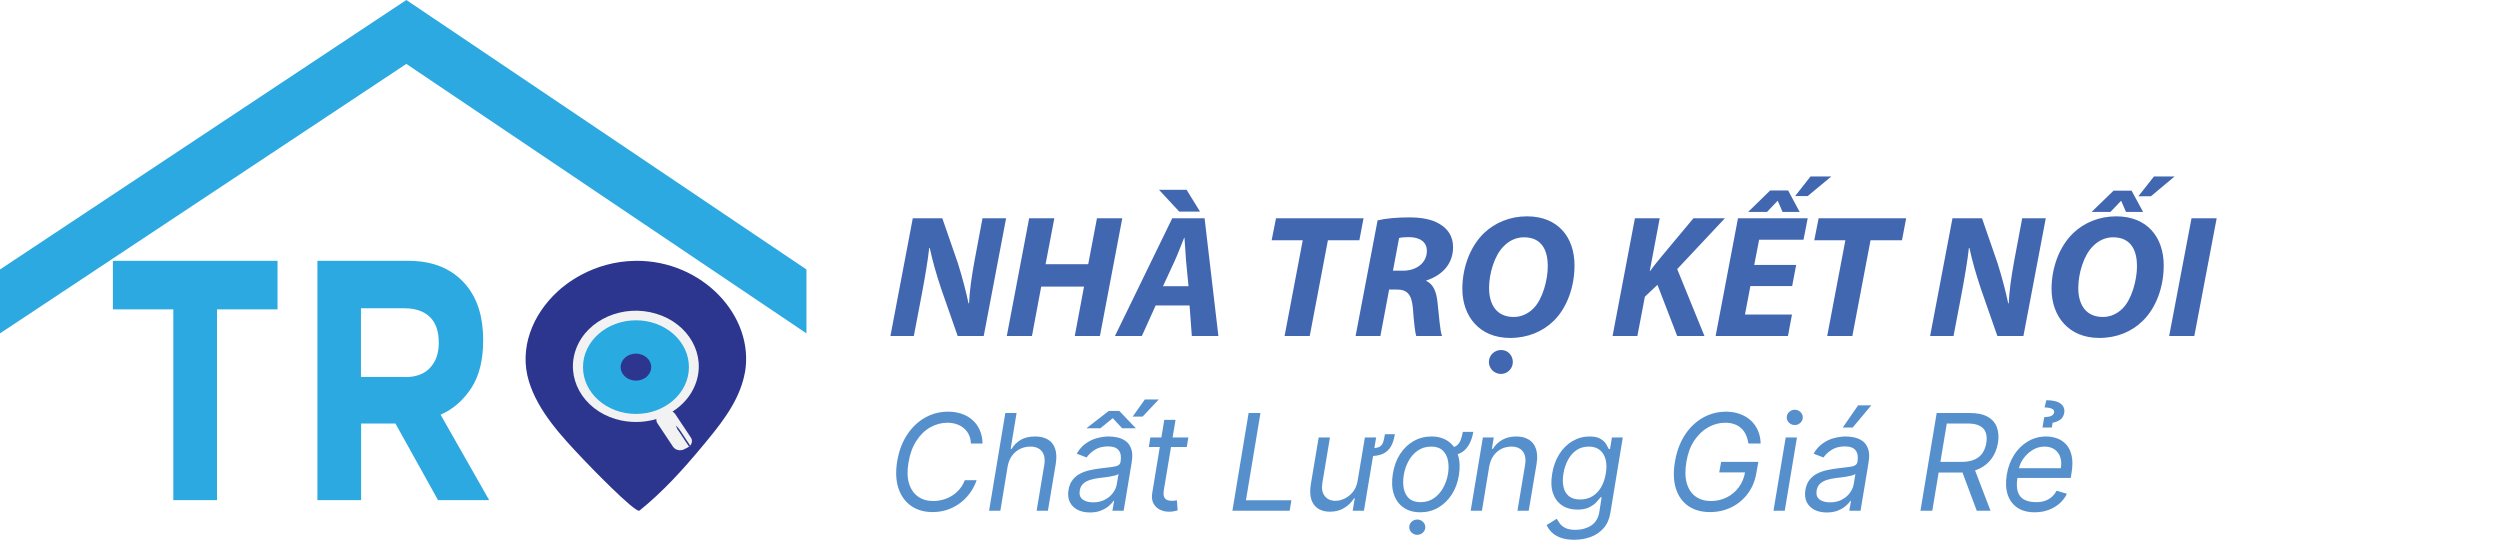
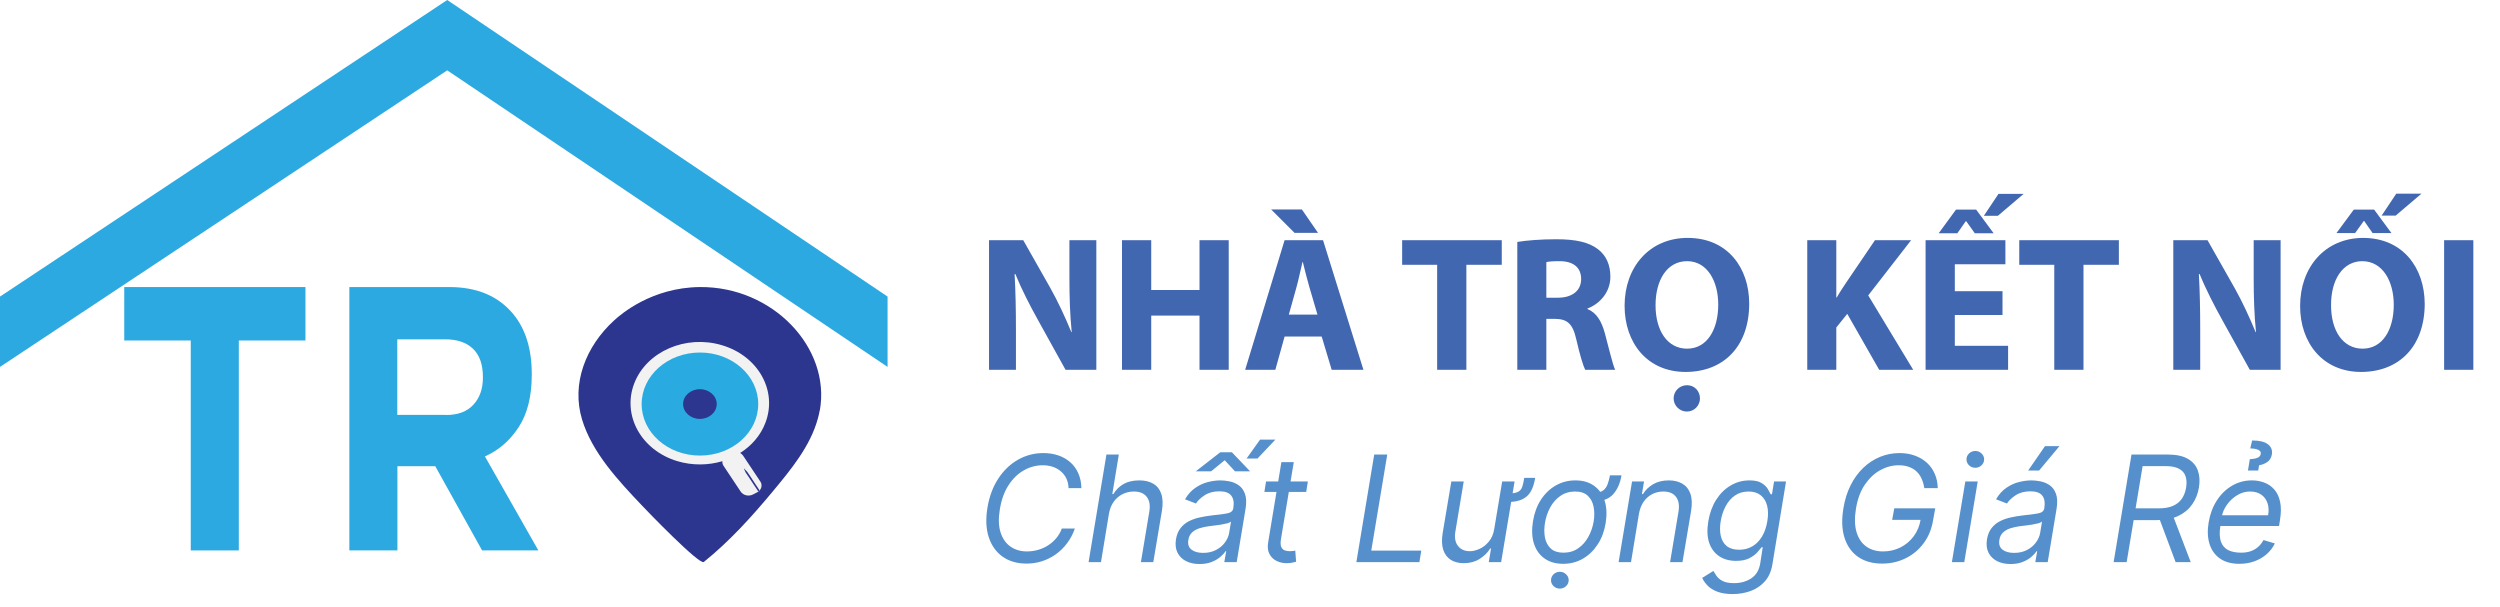
- <svg xmlns="http://www.w3.org/2000/svg" width="186" height="41" viewBox="0 0 186 41" fill="none">
+ <svg xmlns="http://www.w3.org/2000/svg" width="169" height="41" viewBox="0 0 169 41" fill="none">
  <path d="M55.413 27.74C55.385 27.917 55.34 28.094 55.294 28.271C54.785 30.154 53.474 31.739 52.2 33.267C50.808 34.941 49.315 36.59 47.577 37.99C47.286 38.223 43.645 34.442 43.4 34.176C41.78 32.471 40.023 30.588 39.35 28.368C38.613 25.954 39.578 23.428 41.516 21.658C41.98 21.232 44.064 19.437 47.304 19.405C52.236 19.357 56.168 23.508 55.422 27.74H55.413Z" fill="#2D368F" />
  <path d="M60 20.049L30.232 0L0 20.049V24.803L30.232 4.755L60 24.803V20.049Z" fill="#2DA9E1" />
  <path d="M12.904 23.017H8.399V19.405H20.649V23.017H16.144V37.209H12.895V23.017H12.904Z" fill="#2DA9E1" />
  <path d="M23.607 19.405H30.369C32.244 19.405 33.673 20.009 34.683 21.215C35.529 22.237 35.948 23.589 35.948 25.286V25.335C35.948 26.775 35.657 27.957 35.074 28.858C34.483 29.767 33.727 30.435 32.781 30.854L36.394 37.209H32.59L29.423 31.513H26.865V37.209H23.616V19.405H23.607ZM30.151 28.054C30.952 28.054 31.57 27.829 31.998 27.362C32.426 26.903 32.644 26.292 32.644 25.528V25.479C32.644 24.635 32.417 23.999 31.971 23.573C31.525 23.146 30.897 22.937 30.087 22.937H26.856V28.046H30.151V28.054Z" fill="#2DA9E1" />
  <path d="M51.392 32.543L50.236 30.805C50.181 30.725 50.108 30.669 50.035 30.62C50.8 30.138 51.41 29.446 51.737 28.593C52.575 26.429 51.264 24.072 48.816 23.34C46.368 22.599 43.702 23.758 42.873 25.922C42.045 28.086 43.347 30.443 45.795 31.176C46.823 31.481 47.888 31.457 48.834 31.176C48.825 31.28 48.843 31.393 48.916 31.497L50.072 33.235C50.245 33.493 50.618 33.573 50.9 33.428L51.182 33.283C51.473 33.131 51.564 32.801 51.401 32.551L51.392 32.543Z" fill="#F2F2F2" />
  <path d="M47.316 30.797C49.492 30.797 51.256 29.238 51.256 27.314C51.256 25.39 49.492 23.83 47.316 23.83C45.139 23.83 43.375 25.39 43.375 27.314C43.375 29.238 45.139 30.797 47.316 30.797Z" fill="#29ABE2" />
  <path d="M51.255 33.227C51.255 33.227 51.319 33.179 51.346 33.147L51.046 32.696L50.691 32.157L50.509 31.892C50.436 31.811 50.354 31.731 50.281 31.65C50.318 31.755 50.363 31.851 50.409 31.948L50.591 32.213L50.946 32.752L51.264 33.227H51.255Z" fill="#2D368F" />
  <path d="M47.313 28.319C47.942 28.319 48.451 27.869 48.451 27.314C48.451 26.758 47.942 26.308 47.313 26.308C46.685 26.308 46.176 26.758 46.176 27.314C46.176 27.869 46.685 28.319 47.313 28.319Z" fill="#2D368F" />
-   <path d="M67.989 25H66.247L67.911 16.238H70.108L71.265 19.579C71.616 20.697 71.85 21.607 72.058 22.569H72.097C72.136 21.672 72.266 20.71 72.5 19.423L73.098 16.238H74.853L73.189 25H71.252L70.03 21.503C69.64 20.32 69.406 19.514 69.172 18.448H69.133C69.042 19.306 68.834 20.554 68.574 21.932L67.989 25ZM76.569 16.238H78.441L77.791 19.657H80.963L81.613 16.238H83.498L81.834 25H79.962L80.651 21.321H77.466L76.777 25H74.905L76.569 16.238ZM88.503 22.725H85.981L84.954 25H82.952L87.216 16.238H89.621L90.648 25H88.672L88.503 22.725ZM86.527 21.295H88.425L88.243 19.41C88.217 18.929 88.165 18.227 88.126 17.694H88.1C87.879 18.227 87.632 18.903 87.398 19.41L86.527 21.295ZM86.228 14.119H88.282L89.283 15.744H87.736L86.228 14.119ZM95.572 25L96.924 17.876H94.61L94.935 16.238H101.448L101.136 17.876H98.796L97.444 25H95.572ZM100.855 25L102.493 16.394C103.078 16.251 103.962 16.173 104.833 16.173C105.665 16.173 106.523 16.29 107.134 16.68C107.706 17.018 108.109 17.577 108.109 18.383C108.109 19.683 107.251 20.502 106.12 20.866V20.905C106.64 21.139 106.874 21.711 106.952 22.504C107.069 23.492 107.134 24.636 107.29 25H105.366C105.288 24.766 105.197 24.012 105.119 22.933C105.028 21.867 104.664 21.542 103.923 21.542H103.351L102.701 25H100.855ZM104.092 17.707L103.637 20.138H104.404C105.418 20.138 106.159 19.527 106.159 18.669C106.159 17.954 105.574 17.642 104.82 17.642C104.469 17.642 104.248 17.668 104.092 17.707ZM113.608 16.095C115.922 16.095 117.144 17.655 117.144 19.748C117.144 21.347 116.585 22.907 115.584 23.882C114.765 24.675 113.66 25.143 112.347 25.143C110.072 25.143 108.798 23.531 108.798 21.49C108.798 19.904 109.383 18.331 110.41 17.343C111.229 16.563 112.347 16.095 113.608 16.095ZM113.387 17.655C112.802 17.655 112.282 17.902 111.879 18.318C111.177 19.007 110.787 20.372 110.787 21.425C110.787 22.66 111.346 23.583 112.62 23.583C113.179 23.583 113.686 23.349 114.089 22.946C114.778 22.257 115.155 20.814 115.155 19.8C115.155 18.708 114.765 17.655 113.387 17.655ZM111.671 27.821C111.164 27.821 110.774 27.405 110.774 26.937C110.774 26.43 111.177 26.04 111.684 26.04C112.178 26.04 112.555 26.43 112.555 26.937C112.555 27.405 112.178 27.821 111.671 27.821ZM119.974 25L121.638 16.238H123.484L122.743 20.151H122.782C123.042 19.774 123.315 19.462 123.562 19.15L125.993 16.238H128.333L124.784 20.021L126.812 25H124.784L123.315 21.191L122.379 22.075L121.82 25H119.974ZM133.635 19.709L133.336 21.282H130.229L129.826 23.401H133.323L133.024 25H127.642L129.306 16.238H134.493L134.181 17.837H130.879L130.515 19.709H133.635ZM131.698 14.171H133.037L133.895 15.77H132.621L132.27 14.951H132.244L131.464 15.77H130.06L131.698 14.171ZM134.701 13.131H136.248L134.493 14.587H133.557L134.701 13.131ZM135.943 25L137.295 17.876H134.981L135.306 16.238H141.819L141.507 17.876H139.167L137.815 25H135.943ZM145.342 25H143.6L145.264 16.238H147.461L148.618 19.579C148.969 20.697 149.203 21.607 149.411 22.569H149.45C149.489 21.672 149.619 20.71 149.853 19.423L150.451 16.238H152.206L150.542 25H148.605L147.383 21.503C146.993 20.32 146.759 19.514 146.525 18.448H146.486C146.395 19.306 146.187 20.554 145.927 21.932L145.342 25ZM157.445 16.095C159.759 16.095 160.981 17.655 160.981 19.748C160.981 21.347 160.422 22.907 159.408 23.882C158.602 24.675 157.497 25.143 156.184 25.143C153.909 25.143 152.635 23.531 152.635 21.49C152.635 19.904 153.22 18.331 154.247 17.343C155.066 16.563 156.184 16.095 157.445 16.095ZM157.211 17.655C156.639 17.655 156.119 17.902 155.716 18.318C155.014 19.007 154.624 20.372 154.624 21.425C154.624 22.66 155.183 23.583 156.457 23.583C157.016 23.583 157.523 23.349 157.926 22.946C158.615 22.257 158.992 20.814 158.992 19.8C158.992 18.708 158.602 17.655 157.211 17.655ZM157.25 14.184H158.589L159.447 15.77H158.173L157.822 14.951H157.796L157.016 15.77H155.612L157.25 14.184ZM160.253 13.131H161.787L160.032 14.6H159.096L160.253 13.131ZM163.049 16.238H164.921L163.257 25H161.385L163.049 16.238Z" fill="#4267B1" />
+   <path d="M68.678 25H66.858V16.238H69.172L70.992 19.449C71.512 20.372 72.019 21.464 72.422 22.452H72.448C72.331 21.295 72.292 20.112 72.292 18.786V16.238H74.112V25H72.032L70.16 21.62C69.64 20.684 69.055 19.553 68.639 18.526H68.587C68.652 19.696 68.678 20.931 68.678 22.361V25ZM75.847 16.238H77.823V19.605H81.086V16.238H83.062V25H81.086V21.334H77.823V25H75.847V16.238ZM89.347 22.751H86.838L86.213 25H84.172L86.838 16.238H89.438L92.168 25H90.022L89.347 22.751ZM87.124 21.269H89.061L88.514 19.41C88.359 18.89 88.203 18.24 88.073 17.72H88.046C87.916 18.24 87.787 18.903 87.644 19.41L87.124 21.269ZM85.927 14.158H88.007L89.1 15.744H87.513L85.927 14.158ZM97.151 25V17.902H94.785V16.238H101.519V17.902H99.127V25H97.151ZM102.57 25V16.355C103.207 16.251 104.143 16.173 105.209 16.173C106.509 16.173 107.419 16.368 108.043 16.862C108.576 17.278 108.862 17.902 108.862 18.708C108.862 19.813 108.069 20.58 107.315 20.853V20.892C107.926 21.139 108.264 21.711 108.485 22.517C108.758 23.518 109.018 24.662 109.187 25H107.159C107.029 24.74 106.808 24.038 106.561 22.959C106.314 21.854 105.937 21.568 105.118 21.555H104.533V25H102.57ZM104.533 17.72V20.125H105.313C106.301 20.125 106.886 19.631 106.886 18.864C106.886 18.071 106.34 17.655 105.43 17.655C104.949 17.655 104.676 17.681 104.533 17.72ZM114.086 16.082C116.777 16.082 118.246 18.097 118.246 20.528C118.246 23.414 116.517 25.143 113.943 25.143C111.356 25.143 109.822 23.18 109.822 20.671C109.822 18.045 111.512 16.082 114.086 16.082ZM114.047 17.655C112.695 17.655 111.915 18.929 111.915 20.632C111.915 22.361 112.721 23.57 114.047 23.57C115.386 23.57 116.153 22.296 116.153 20.593C116.153 19.007 115.412 17.655 114.047 17.655ZM114.034 27.821C113.527 27.821 113.137 27.405 113.137 26.937C113.137 26.43 113.54 26.04 114.047 26.04C114.541 26.04 114.918 26.43 114.918 26.937C114.918 27.405 114.541 27.821 114.034 27.821ZM122.171 25V16.238H124.134V20.112H124.16C124.355 19.774 124.563 19.462 124.771 19.15L126.747 16.238H129.191L126.292 19.969L129.334 25H127.033L124.875 21.217L124.134 22.14V25H122.171ZM135.37 19.683V21.295H132.146V23.375H135.747V25H130.17V16.238H135.565V17.863H132.146V19.683H135.37ZM132.224 14.171H133.589L134.772 15.77H133.498L132.913 14.951H132.887L132.315 15.77H131.054L132.224 14.171ZM135.097 13.105H136.8L135.058 14.587H134.109L135.097 13.105ZM138.868 25V17.902H136.502V16.238H143.236V17.902H140.844V25H138.868ZM148.735 25H146.915V16.238H149.229L151.049 19.449C151.569 20.372 152.076 21.464 152.479 22.452H152.505C152.388 21.295 152.349 20.112 152.349 18.786V16.238H154.169V25H152.089L150.217 21.62C149.697 20.684 149.112 19.553 148.696 18.526H148.644C148.709 19.696 148.735 20.931 148.735 22.361V25ZM159.738 16.082C162.429 16.082 163.898 18.097 163.911 20.528C163.911 23.414 162.182 25.143 159.608 25.143C157.021 25.143 155.487 23.18 155.487 20.684C155.487 18.058 157.177 16.095 159.738 16.082ZM159.699 17.655C158.36 17.655 157.567 18.929 157.58 20.645C157.58 22.361 158.386 23.57 159.712 23.57C161.051 23.57 161.818 22.309 161.818 20.606C161.818 19.02 161.077 17.668 159.699 17.655ZM159.114 14.171H160.492L161.662 15.757H160.388L159.816 14.938H159.79L159.205 15.757H157.944L159.114 14.171ZM161.987 13.092H163.69L161.948 14.574H160.999L161.987 13.092ZM165.222 16.238H167.198V25H165.222V16.238Z" fill="#4267B1" />
  <path d="M73.102 33H72.236C72.226 32.747 72.174 32.524 72.079 32.332C71.985 32.141 71.857 31.98 71.696 31.849C71.537 31.717 71.355 31.617 71.149 31.551C70.943 31.485 70.723 31.452 70.489 31.452C70.039 31.452 69.613 31.567 69.21 31.796C68.808 32.023 68.463 32.358 68.177 32.801C67.89 33.242 67.695 33.781 67.591 34.42C67.487 35.041 67.502 35.563 67.637 35.986C67.772 36.41 67.996 36.731 68.308 36.949C68.621 37.167 68.992 37.276 69.423 37.276C69.672 37.276 69.916 37.242 70.155 37.176C70.396 37.11 70.621 37.012 70.829 36.881C71.04 36.749 71.227 36.587 71.391 36.395C71.556 36.201 71.687 35.978 71.781 35.727H72.662C72.532 36.099 72.355 36.432 72.133 36.725C71.913 37.019 71.658 37.269 71.369 37.474C71.081 37.678 70.769 37.833 70.435 37.94C70.102 38.046 69.755 38.099 69.395 38.099C68.765 38.099 68.229 37.946 67.786 37.638C67.346 37.328 67.031 36.89 66.842 36.324C66.655 35.756 66.625 35.083 66.753 34.307C66.881 33.549 67.126 32.896 67.488 32.347C67.85 31.795 68.294 31.371 68.82 31.075C69.345 30.777 69.916 30.628 70.531 30.628C70.901 30.628 71.24 30.681 71.55 30.788C71.861 30.894 72.13 31.05 72.36 31.256C72.59 31.46 72.769 31.709 72.896 32.002C73.026 32.293 73.095 32.626 73.102 33ZM74.966 34.719L74.426 38H73.588L74.795 30.727H75.633L75.193 33.398H75.264C75.434 33.114 75.662 32.889 75.946 32.723C76.232 32.557 76.592 32.474 77.025 32.474C77.395 32.474 77.706 32.549 77.959 32.698C78.215 32.845 78.395 33.071 78.499 33.376C78.606 33.679 78.621 34.065 78.545 34.534L77.963 38H77.125L77.693 34.591C77.764 34.158 77.706 33.823 77.519 33.586C77.334 33.347 77.047 33.227 76.656 33.227C76.382 33.227 76.126 33.285 75.889 33.401C75.655 33.517 75.456 33.687 75.292 33.909C75.132 34.132 75.022 34.401 74.966 34.719ZM81.087 38.128C80.741 38.128 80.438 38.063 80.178 37.932C79.918 37.8 79.725 37.609 79.599 37.361C79.474 37.11 79.439 36.807 79.496 36.452C79.55 36.139 79.656 35.886 79.812 35.692C79.968 35.495 80.158 35.341 80.38 35.23C80.605 35.117 80.847 35.032 81.105 34.978C81.365 34.921 81.624 34.877 81.882 34.847C82.219 34.804 82.492 34.771 82.703 34.747C82.913 34.724 83.072 34.684 83.179 34.63C83.285 34.575 83.35 34.482 83.374 34.349V34.321C83.431 33.973 83.385 33.702 83.235 33.508C83.086 33.311 82.82 33.213 82.436 33.213C82.039 33.213 81.706 33.301 81.439 33.476C81.171 33.651 80.973 33.838 80.846 34.037L80.107 33.753C80.301 33.421 80.533 33.163 80.803 32.979C81.073 32.792 81.356 32.661 81.652 32.588C81.948 32.512 82.233 32.474 82.507 32.474C82.683 32.474 82.88 32.496 83.1 32.538C83.321 32.579 83.527 32.663 83.718 32.791C83.912 32.918 84.058 33.111 84.155 33.369C84.255 33.627 84.269 33.973 84.198 34.406L83.601 38H82.763L82.891 37.261H82.848C82.773 37.38 82.657 37.506 82.5 37.641C82.347 37.776 82.151 37.891 81.914 37.986C81.68 38.081 81.404 38.128 81.087 38.128ZM81.329 37.375C81.66 37.375 81.95 37.31 82.198 37.18C82.45 37.05 82.651 36.881 82.802 36.675C82.956 36.469 83.052 36.253 83.09 36.026L83.218 35.258C83.175 35.301 83.091 35.34 82.966 35.376C82.84 35.409 82.698 35.438 82.539 35.465C82.383 35.488 82.231 35.51 82.081 35.528C81.934 35.545 81.816 35.559 81.726 35.571C81.504 35.599 81.292 35.646 81.091 35.709C80.892 35.771 80.724 35.865 80.586 35.99C80.451 36.113 80.367 36.281 80.334 36.494C80.284 36.785 80.354 37.006 80.544 37.155C80.733 37.302 80.995 37.375 81.329 37.375ZM80.831 31.864L82.493 30.571H83.275L84.51 31.864H83.488L82.791 31.111L81.868 31.864H80.831ZM84.269 30.997L85.178 29.719H86.215L85.007 30.997H84.269ZM88.412 32.545L88.299 33.256H85.472L85.585 32.545H88.412ZM86.622 31.239H87.46L86.594 36.438C86.556 36.674 86.562 36.852 86.612 36.97C86.664 37.086 86.742 37.164 86.846 37.205C86.953 37.242 87.067 37.261 87.191 37.261C87.283 37.261 87.359 37.257 87.418 37.247C87.477 37.235 87.524 37.226 87.56 37.219L87.617 37.972C87.553 37.993 87.466 38.014 87.357 38.035C87.251 38.059 87.12 38.071 86.963 38.071C86.727 38.071 86.504 38.02 86.296 37.918C86.087 37.816 85.927 37.661 85.816 37.453C85.705 37.245 85.675 36.982 85.728 36.665L86.622 31.239ZM91.69 38L92.897 30.727H93.778L92.698 37.219H96.079L95.951 38H91.69ZM103.039 32.304H103.778C103.721 32.664 103.625 32.966 103.49 33.209C103.355 33.451 103.159 33.633 102.901 33.756C102.645 33.877 102.303 33.938 101.874 33.938L101.974 33.355C102.27 33.355 102.485 33.32 102.62 33.249C102.758 33.175 102.852 33.062 102.904 32.908C102.956 32.751 103.001 32.55 103.039 32.304ZM101.008 35.77L101.548 32.545H102.386L101.477 38H100.639L100.795 37.077H100.738C100.568 37.354 100.33 37.589 100.024 37.783C99.719 37.975 99.36 38.071 98.948 38.071C98.607 38.071 98.316 37.996 98.075 37.847C97.836 37.696 97.665 37.468 97.563 37.166C97.464 36.86 97.452 36.475 97.528 36.011L98.11 32.545H98.948L98.38 35.955C98.316 36.352 98.377 36.669 98.561 36.906C98.746 37.143 99.012 37.261 99.36 37.261C99.569 37.261 99.789 37.208 100.021 37.102C100.255 36.995 100.463 36.832 100.646 36.611C100.83 36.391 100.951 36.111 101.008 35.77ZM108.834 32.133H109.615C109.523 32.673 109.332 33.102 109.043 33.419C108.754 33.736 108.315 33.895 107.726 33.895L107.825 33.298C108.062 33.298 108.246 33.25 108.376 33.153C108.506 33.056 108.604 32.919 108.67 32.744C108.737 32.569 108.791 32.365 108.834 32.133ZM105.673 38.114C105.171 38.114 104.751 37.994 104.413 37.755C104.074 37.516 103.835 37.181 103.695 36.75C103.558 36.319 103.536 35.817 103.628 35.244C103.718 34.686 103.897 34.199 104.164 33.785C104.434 33.368 104.769 33.046 105.169 32.819C105.571 32.589 106.014 32.474 106.497 32.474C106.999 32.474 107.418 32.595 107.754 32.837C108.093 33.076 108.332 33.412 108.472 33.845C108.611 34.276 108.635 34.78 108.543 35.358C108.453 35.912 108.272 36.396 107.999 36.81C107.729 37.222 107.394 37.543 106.994 37.773C106.597 38 106.156 38.114 105.673 38.114ZM105.688 37.361C106.071 37.361 106.404 37.263 106.685 37.066C106.969 36.87 107.199 36.61 107.374 36.288C107.552 35.966 107.671 35.618 107.733 35.244C107.79 34.889 107.787 34.559 107.726 34.254C107.664 33.946 107.533 33.698 107.332 33.511C107.13 33.322 106.848 33.227 106.483 33.227C106.099 33.227 105.764 33.327 105.478 33.526C105.194 33.724 104.964 33.986 104.789 34.31C104.614 34.635 104.497 34.984 104.438 35.358C104.381 35.713 104.382 36.043 104.441 36.349C104.503 36.652 104.634 36.897 104.835 37.084C105.039 37.269 105.323 37.361 105.688 37.361ZM105.446 39.79C105.283 39.79 105.142 39.734 105.023 39.623C104.907 39.512 104.849 39.378 104.849 39.222C104.849 39.065 104.907 38.932 105.023 38.82C105.142 38.709 105.283 38.653 105.446 38.653C105.609 38.653 105.749 38.709 105.865 38.82C105.983 38.932 106.043 39.065 106.043 39.222C106.043 39.378 105.983 39.512 105.865 39.623C105.749 39.734 105.609 39.79 105.446 39.79ZM110.796 34.719L110.256 38H109.418L110.327 32.545H111.137L110.995 33.398H111.066C111.236 33.121 111.467 32.898 111.758 32.73C112.049 32.56 112.401 32.474 112.813 32.474C113.177 32.474 113.485 32.55 113.736 32.702C113.989 32.851 114.168 33.078 114.272 33.383C114.379 33.687 114.394 34.07 114.319 34.534L113.736 38H112.898L113.466 34.591C113.537 34.165 113.482 33.831 113.299 33.59C113.119 33.348 112.834 33.227 112.444 33.227C112.174 33.227 111.924 33.285 111.694 33.401C111.467 33.517 111.274 33.687 111.115 33.909C110.959 34.132 110.853 34.401 110.796 34.719ZM117.128 40.159C116.721 40.159 116.38 40.107 116.106 40.003C115.831 39.901 115.611 39.766 115.445 39.598C115.279 39.432 115.154 39.255 115.069 39.065L115.822 38.597C115.878 38.696 115.952 38.81 116.042 38.938C116.132 39.068 116.268 39.18 116.45 39.275C116.635 39.372 116.894 39.42 117.228 39.42C117.666 39.42 118.049 39.314 118.378 39.101C118.707 38.888 118.911 38.554 118.989 38.099L119.16 36.992H119.089C119.013 37.091 118.907 37.214 118.773 37.361C118.638 37.505 118.456 37.634 118.229 37.748C118.002 37.859 117.711 37.915 117.356 37.915C116.913 37.915 116.534 37.811 116.219 37.602C115.904 37.394 115.678 37.091 115.541 36.693C115.406 36.295 115.386 35.812 115.481 35.244C115.573 34.686 115.751 34.199 116.013 33.785C116.278 33.368 116.605 33.046 116.993 32.819C117.382 32.589 117.805 32.474 118.265 32.474C118.62 32.474 118.892 32.534 119.081 32.652C119.273 32.768 119.413 32.901 119.501 33.05C119.588 33.197 119.654 33.317 119.699 33.412H119.785L119.927 32.545H120.736L119.813 38.156C119.735 38.625 119.566 39.006 119.305 39.3C119.045 39.596 118.725 39.812 118.346 39.95C117.968 40.089 117.562 40.159 117.128 40.159ZM117.569 37.162C117.903 37.162 118.2 37.085 118.46 36.931C118.723 36.777 118.941 36.556 119.113 36.267C119.286 35.978 119.406 35.633 119.472 35.23C119.538 34.837 119.534 34.49 119.458 34.19C119.382 33.889 119.239 33.653 119.028 33.483C118.82 33.312 118.546 33.227 118.208 33.227C117.85 33.227 117.541 33.317 117.281 33.497C117.023 33.677 116.814 33.919 116.653 34.222C116.492 34.525 116.38 34.861 116.319 35.23C116.257 35.609 116.26 35.944 116.326 36.235C116.392 36.524 116.527 36.751 116.731 36.917C116.937 37.08 117.216 37.162 117.569 37.162ZM130.083 33C130.047 32.761 129.986 32.547 129.898 32.357C129.813 32.166 129.699 32.003 129.557 31.871C129.415 31.736 129.244 31.633 129.042 31.562C128.844 31.488 128.613 31.452 128.35 31.452C127.919 31.452 127.502 31.563 127.1 31.785C126.7 32.008 126.353 32.336 126.059 32.769C125.768 33.202 125.571 33.734 125.466 34.364C125.362 34.993 125.373 35.525 125.498 35.958C125.626 36.391 125.845 36.719 126.155 36.942C126.468 37.164 126.849 37.276 127.299 37.276C127.715 37.276 128.104 37.187 128.464 37.009C128.823 36.829 129.125 36.576 129.369 36.249C129.613 35.92 129.77 35.533 129.841 35.088L130.097 35.145H127.91L128.052 34.364H130.822L130.68 35.145C130.585 35.746 130.374 36.268 130.047 36.711C129.721 37.154 129.314 37.496 128.826 37.737C128.338 37.979 127.805 38.099 127.228 38.099C126.584 38.099 126.044 37.948 125.608 37.645C125.173 37.342 124.866 36.911 124.689 36.352C124.511 35.794 124.486 35.131 124.614 34.364C124.706 33.788 124.867 33.271 125.097 32.812C125.329 32.35 125.613 31.957 125.949 31.633C126.288 31.308 126.666 31.06 127.082 30.887C127.501 30.714 127.943 30.628 128.407 30.628C128.79 30.628 129.138 30.686 129.451 30.802C129.766 30.916 130.037 31.078 130.264 31.288C130.491 31.497 130.668 31.746 130.793 32.038C130.919 32.327 130.985 32.647 130.992 33H130.083ZM131.947 38L132.856 32.545H133.694L132.785 38H131.947ZM133.531 31.622C133.368 31.622 133.227 31.567 133.108 31.455C132.992 31.344 132.934 31.21 132.934 31.054C132.934 30.898 132.992 30.764 133.108 30.653C133.227 30.541 133.368 30.486 133.531 30.486C133.694 30.486 133.834 30.541 133.95 30.653C134.068 30.764 134.128 30.898 134.128 31.054C134.128 31.21 134.068 31.344 133.95 31.455C133.834 31.567 133.694 31.622 133.531 31.622ZM135.911 38.128C135.566 38.128 135.263 38.063 135.002 37.932C134.742 37.8 134.549 37.609 134.423 37.361C134.298 37.11 134.263 36.807 134.32 36.452C134.375 36.139 134.48 35.886 134.636 35.692C134.793 35.495 134.982 35.341 135.205 35.23C135.429 35.117 135.671 35.032 135.929 34.978C136.189 34.921 136.449 34.877 136.707 34.847C137.043 34.804 137.316 34.771 137.527 34.747C137.738 34.724 137.896 34.684 138.003 34.63C138.109 34.575 138.174 34.482 138.198 34.349V34.321C138.255 33.973 138.209 33.702 138.06 33.508C137.911 33.311 137.644 33.213 137.261 33.213C136.863 33.213 136.53 33.301 136.263 33.476C135.995 33.651 135.798 33.838 135.67 34.037L134.931 33.753C135.125 33.421 135.357 33.163 135.627 32.979C135.897 32.792 136.18 32.661 136.476 32.588C136.772 32.512 137.057 32.474 137.332 32.474C137.507 32.474 137.705 32.496 137.925 32.538C138.145 32.579 138.351 32.663 138.543 32.791C138.737 32.918 138.882 33.111 138.979 33.369C139.079 33.627 139.093 33.973 139.022 34.406L138.425 38H137.587L137.715 37.261H137.673C137.597 37.38 137.481 37.506 137.325 37.641C137.171 37.776 136.975 37.891 136.739 37.986C136.504 38.081 136.228 38.128 135.911 38.128ZM136.153 37.375C136.484 37.375 136.774 37.31 137.023 37.18C137.274 37.05 137.475 36.881 137.626 36.675C137.78 36.469 137.876 36.253 137.914 36.026L138.042 35.258C137.999 35.301 137.915 35.34 137.79 35.376C137.664 35.409 137.522 35.438 137.364 35.465C137.207 35.488 137.055 35.51 136.906 35.528C136.759 35.545 136.64 35.559 136.55 35.571C136.328 35.599 136.116 35.646 135.915 35.709C135.716 35.771 135.548 35.865 135.411 35.99C135.276 36.113 135.192 36.281 135.158 36.494C135.109 36.785 135.179 37.006 135.368 37.155C135.557 37.302 135.819 37.375 136.153 37.375ZM137.104 31.807L138.241 30.159H139.221L137.843 31.807H137.104ZM142.881 38L144.089 30.727H146.546C147.114 30.727 147.564 30.823 147.895 31.015C148.229 31.207 148.455 31.471 148.574 31.807C148.694 32.143 148.719 32.526 148.648 32.957C148.577 33.383 148.426 33.762 148.194 34.094C147.964 34.425 147.652 34.686 147.256 34.875C146.863 35.064 146.385 35.159 145.822 35.159H143.833L143.975 34.364H145.935C146.323 34.364 146.645 34.307 146.901 34.193C147.157 34.08 147.356 33.917 147.498 33.707C147.64 33.496 147.734 33.246 147.782 32.957C147.829 32.664 147.816 32.409 147.743 32.194C147.672 31.976 147.526 31.808 147.306 31.69C147.088 31.569 146.783 31.509 146.39 31.509H144.841L143.762 38H142.881ZM146.844 34.733L148.094 38H147.072L145.85 34.733H146.844ZM151.378 38.114C150.855 38.114 150.423 37.998 150.082 37.766C149.741 37.531 149.503 37.205 149.368 36.785C149.233 36.364 149.212 35.874 149.304 35.315C149.397 34.757 149.58 34.264 149.855 33.838C150.129 33.41 150.471 33.076 150.881 32.837C151.291 32.595 151.74 32.474 152.23 32.474C152.515 32.474 152.788 32.522 153.051 32.617C153.314 32.711 153.541 32.865 153.733 33.078C153.924 33.289 154.058 33.568 154.134 33.916C154.21 34.264 154.205 34.693 154.12 35.202L154.063 35.557H149.858L149.972 34.832H153.324C153.379 34.525 153.364 34.25 153.282 34.008C153.201 33.767 153.06 33.577 152.859 33.437C152.66 33.297 152.408 33.227 152.103 33.227C151.788 33.227 151.494 33.312 151.222 33.483C150.95 33.651 150.722 33.864 150.54 34.122C150.358 34.378 150.244 34.638 150.199 34.903L150.1 35.528C150.029 35.981 150.039 36.34 150.132 36.608C150.226 36.876 150.391 37.068 150.625 37.187C150.86 37.303 151.153 37.361 151.506 37.361C151.731 37.361 151.938 37.33 152.127 37.269C152.317 37.205 152.486 37.11 152.635 36.984C152.784 36.856 152.91 36.698 153.012 36.508L153.779 36.736C153.649 37.01 153.465 37.252 153.228 37.46C152.994 37.666 152.719 37.827 152.404 37.943C152.092 38.057 151.75 38.114 151.378 38.114ZM152.657 31.807H151.961L152.088 31.04C152.337 31.026 152.517 30.991 152.628 30.937C152.739 30.882 152.806 30.798 152.827 30.685C152.848 30.557 152.788 30.463 152.646 30.404C152.506 30.345 152.33 30.315 152.117 30.315L152.245 29.776C152.735 29.776 153.09 29.861 153.31 30.031C153.533 30.202 153.623 30.429 153.58 30.713C153.537 30.954 153.43 31.131 153.257 31.242C153.086 31.354 152.905 31.423 152.713 31.452L152.657 31.807Z" fill="#5690CC" />
</svg>
